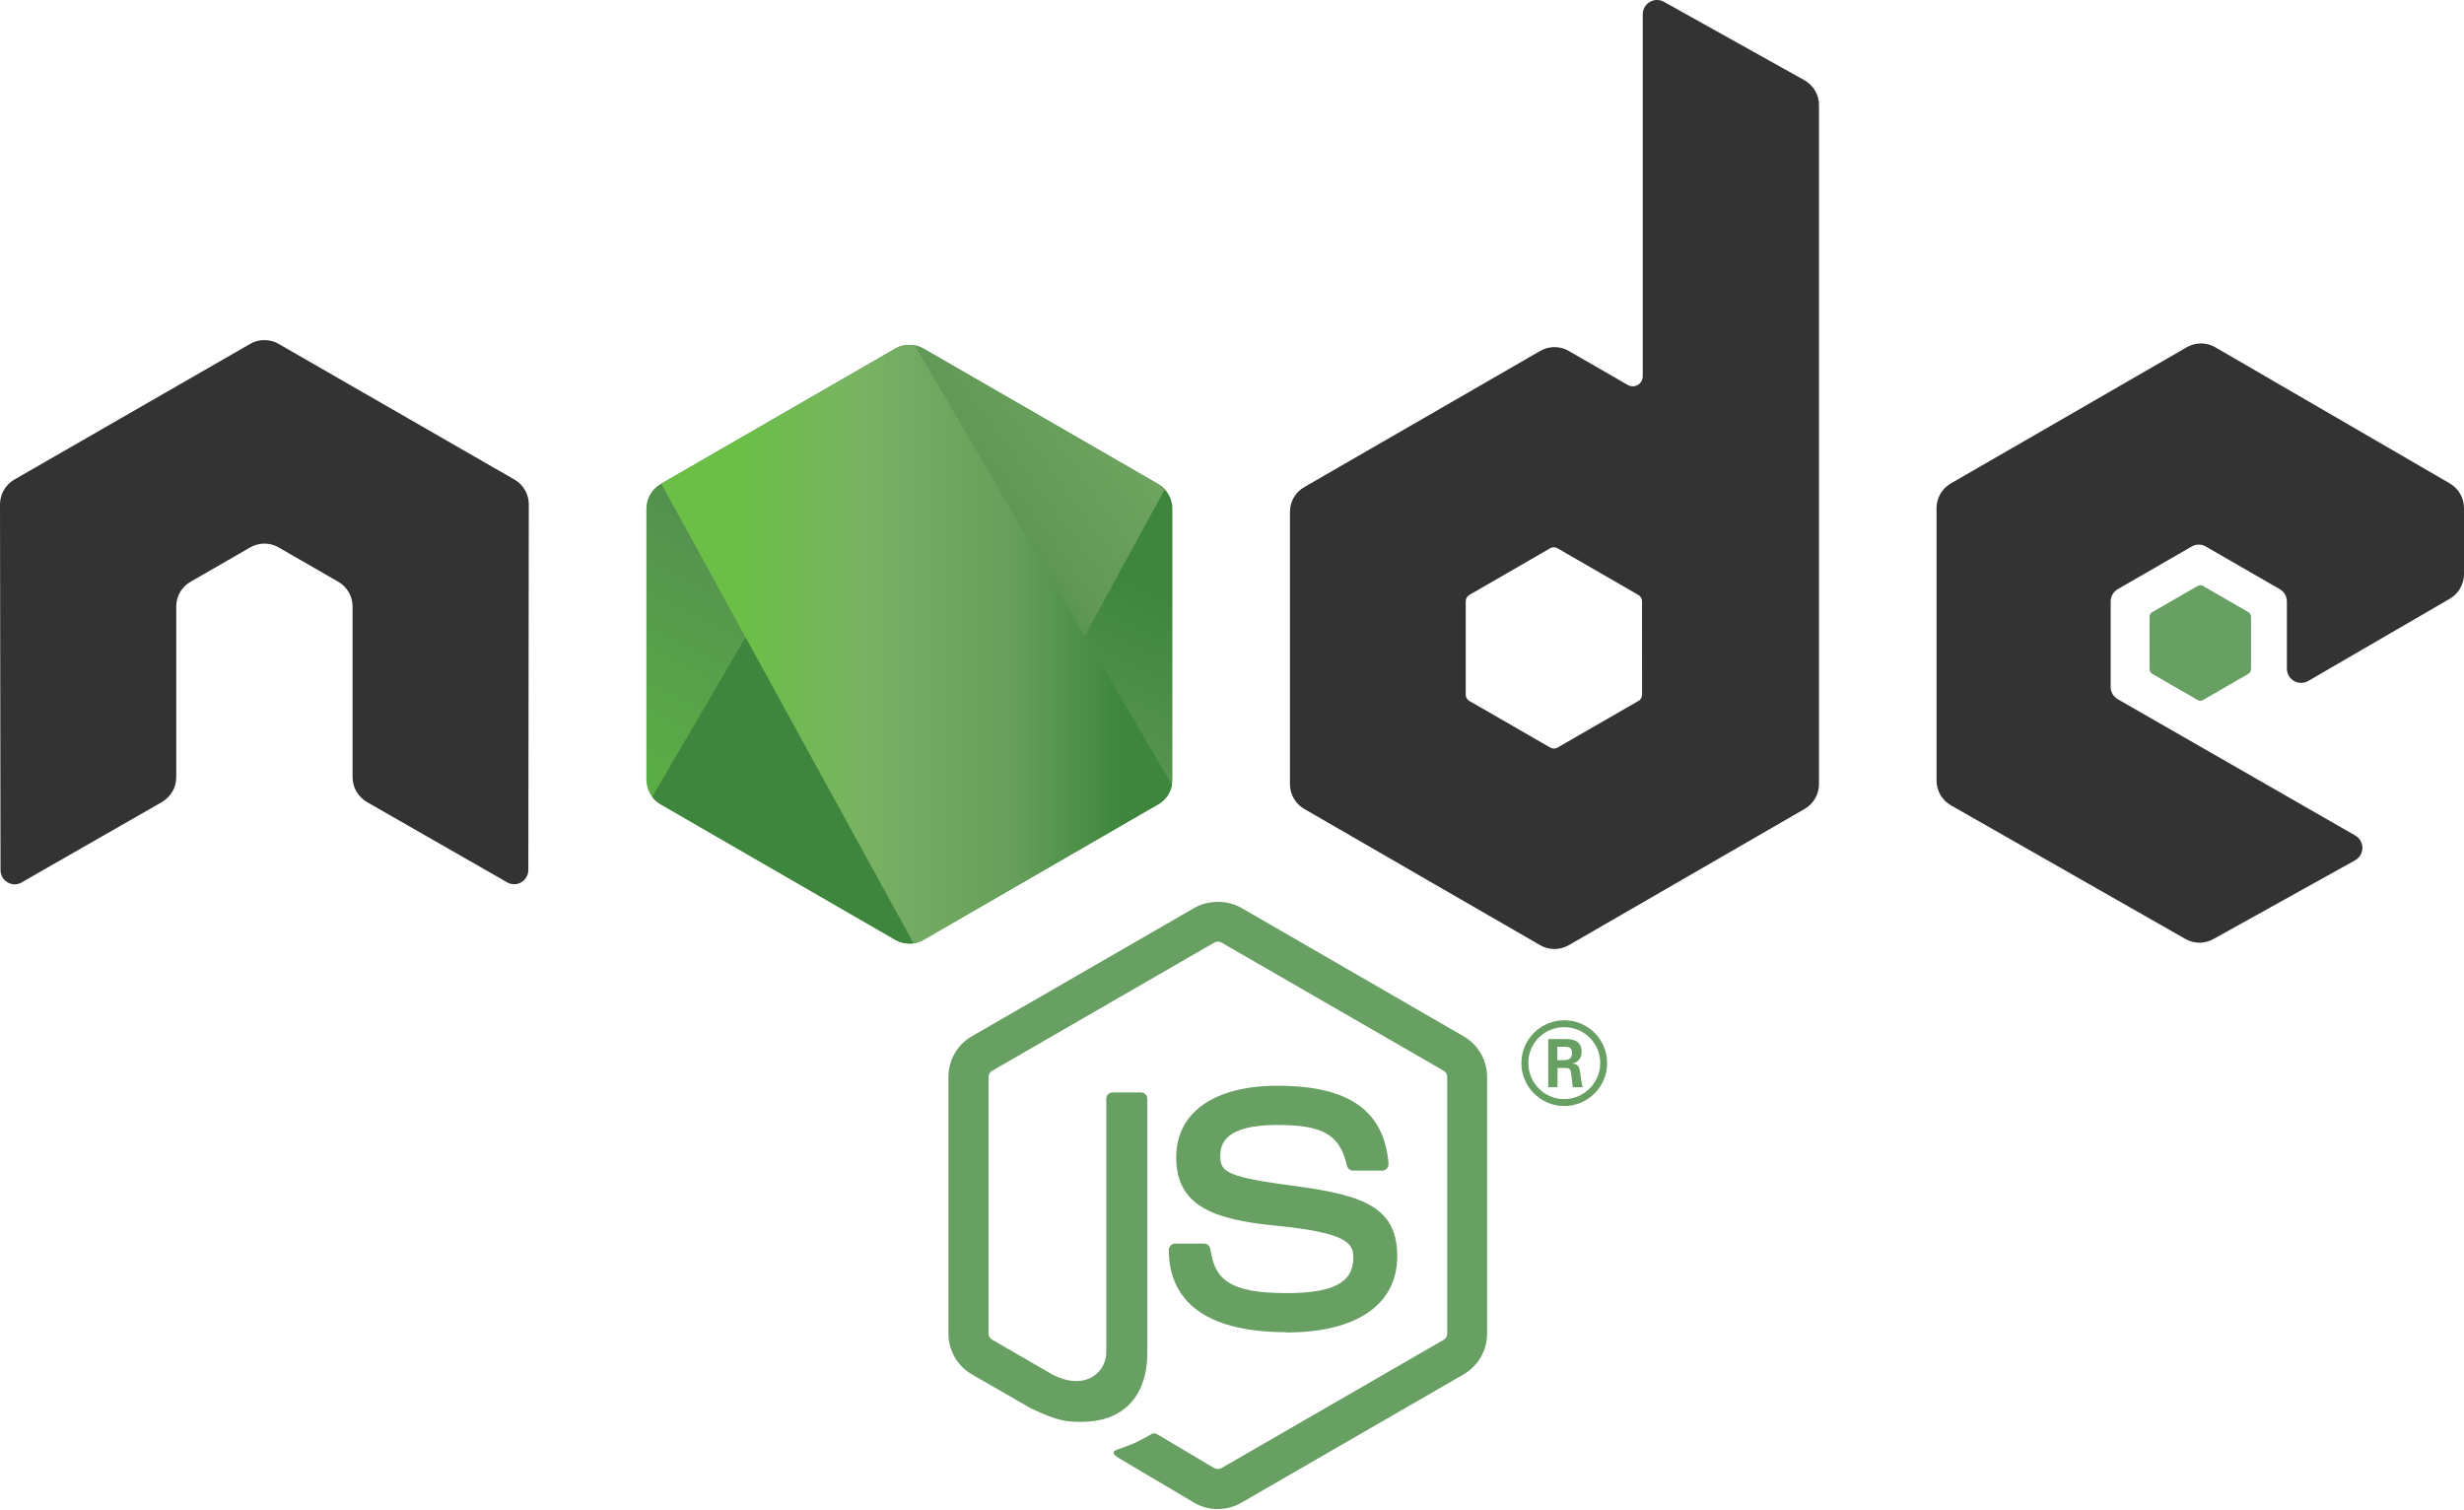
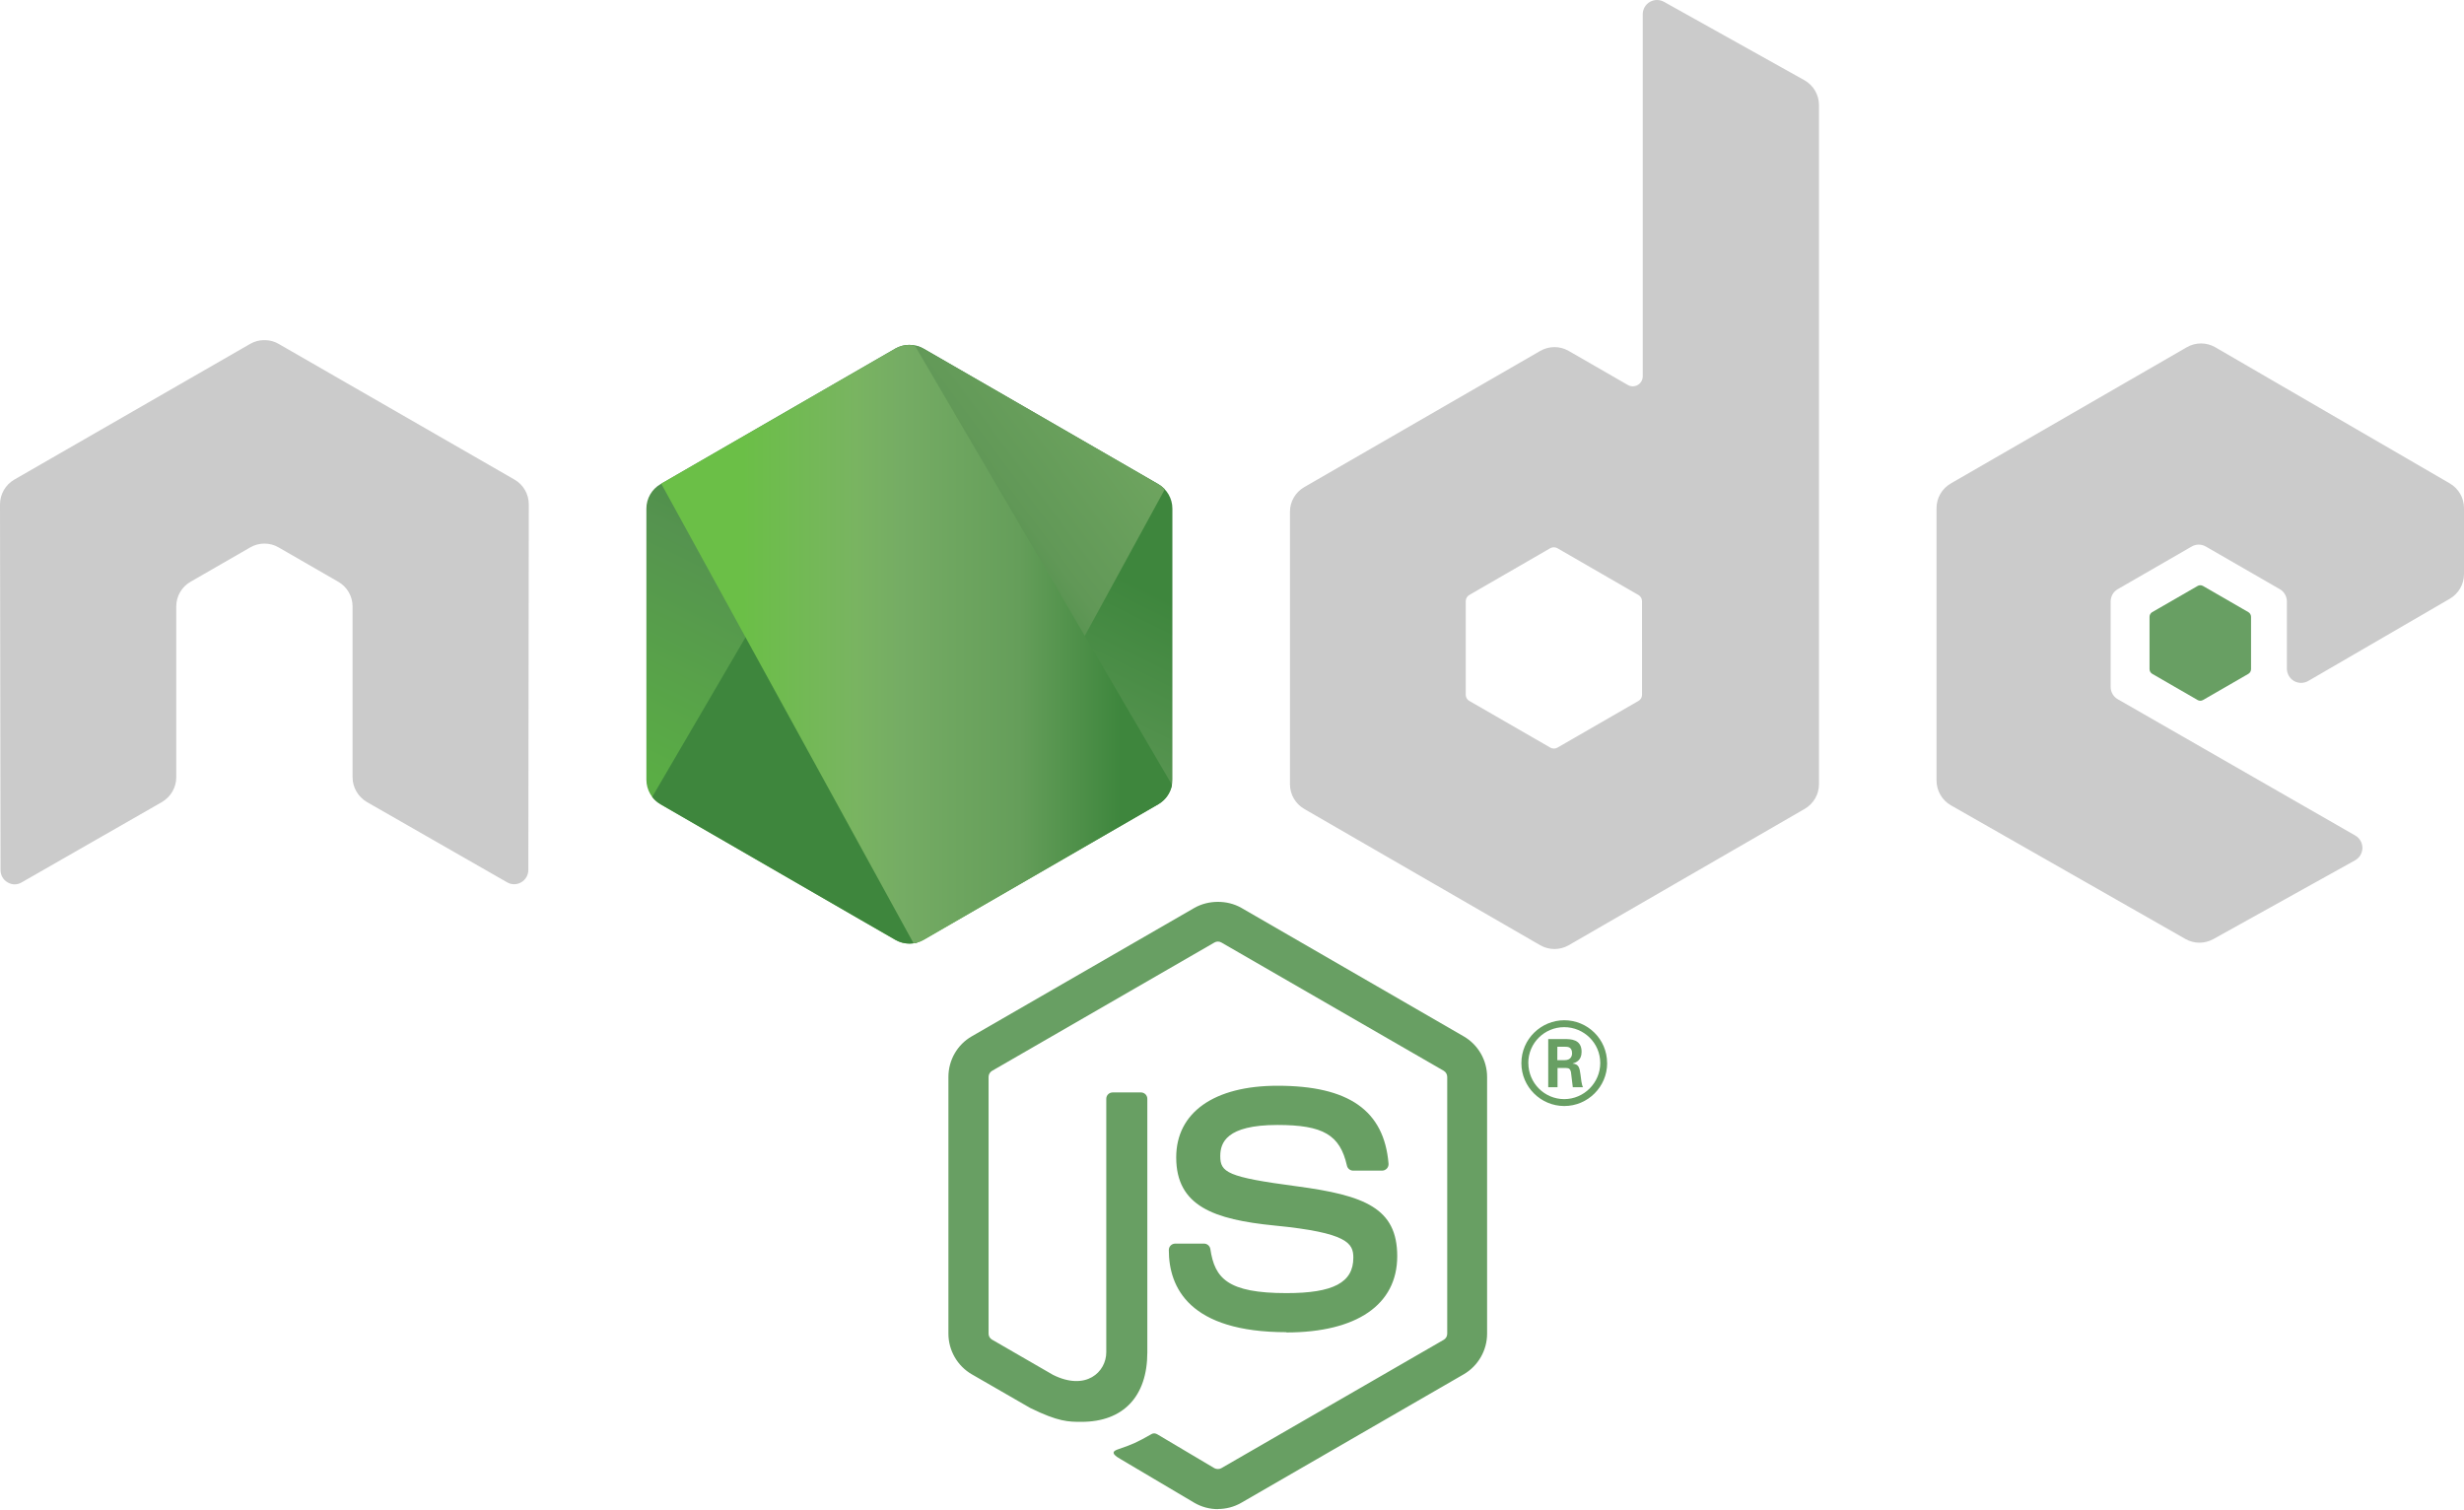
<svg xmlns="http://www.w3.org/2000/svg" width="589.827" height="361.238" version="1.2" viewBox="0 0 442.37 270.929">
  <defs>
    <clipPath id="a">
      <path d="M239.03 226.605l-42.13 24.317c-1.578.91-2.546 2.59-2.546 4.406v48.668c0 1.817.968 3.496 2.546 4.406l42.133 24.336c1.575.907 3.517.907 5.09 0l42.126-24.336c1.57-.91 2.54-2.59 2.54-4.406v-48.668c0-1.816-.97-3.496-2.55-4.406l-42.12-24.317c-.79-.453-1.67-.68-2.55-.68-.88 0-1.76.227-2.55.68" />
    </clipPath>
    <linearGradient id="b" x1="-.348" x2="1.251" gradientTransform="rotate(116.114 53.1 202.97) scale(86.48)" gradientUnits="userSpaceOnUse">
      <stop offset=".3" stop-color="#3E863D" />
      <stop offset=".5" stop-color="#55934F" />
      <stop offset=".8" stop-color="#5AAD45" />
    </linearGradient>
    <clipPath id="c">
      <path d="M195.398 307.086c.403.523.907.976 1.5 1.316l36.14 20.875 6.02 3.46c.9.52 1.926.74 2.934.665.336-.027.672-.09 1-.183l44.434-81.36c-.34-.37-.738-.68-1.184-.94l-27.586-15.93-14.582-8.39c-.414-.24-.863-.41-1.32-.53zm0 0" />
    </clipPath>
    <linearGradient id="d" x1="-.456" x2=".582" gradientTransform="rotate(-36.46 550.846 -214.337) scale(132.798)" gradientUnits="userSpaceOnUse">
      <stop offset=".57" stop-color="#3E863D" />
      <stop offset=".72" stop-color="#619857" />
      <stop offset="1" stop-color="#76AC64" />
    </linearGradient>
    <clipPath id="e">
      <path d="M241.066 225.953c-.707.07-1.398.29-2.035.652l-42.01 24.247 45.3 82.51c.63-.09 1.25-.3 1.81-.624l42.13-24.336c1.3-.754 2.19-2.03 2.46-3.476l-46.18-78.89c-.34-.067-.68-.102-1.03-.102-.14 0-.28.007-.42.02" />
    </clipPath>
    <linearGradient id="f" x1=".043" x2=".984" gradientTransform="translate(192.862 279.652) scale(97.417)" gradientUnits="userSpaceOnUse">
      <stop offset=".16" stop-color="#6BBF47" />
      <stop offset=".38" stop-color="#79B461" />
      <stop offset=".47" stop-color="#75AC64" />
      <stop offset=".7" stop-color="#659E5A" />
      <stop offset=".9" stop-color="#3E863D" />
    </linearGradient>
  </defs>
  <path fill="#689f63" d="M218.647 270.93c-1.46 0-2.91-.383-4.19-1.12l-13.337-7.896c-1.992-1.114-1.02-1.508-.363-1.735 2.656-.93 3.195-1.14 6.03-2.75.298-.17.688-.11.993.07l10.246 6.08c.37.2.895.2 1.238 0l39.95-23.06c.37-.21.61-.64.61-1.08v-46.1c0-.46-.24-.87-.618-1.1l-39.934-23.04c-.37-.22-.86-.22-1.23 0l-39.926 23.04c-.387.22-.633.65-.633 1.09v46.1c0 .44.24.86.62 1.07l10.94 6.32c5.94 2.97 9.57-.53 9.57-4.05v-45.5c0-.65.51-1.15 1.16-1.15h5.06c.63 0 1.15.5 1.15 1.15v45.52c0 7.92-4.32 12.47-11.83 12.47-2.31 0-4.13 0-9.21-2.5l-10.48-6.04c-2.59-1.5-4.19-4.3-4.19-7.29v-46.1c0-3 1.6-5.8 4.19-7.28l39.99-23.07c2.53-1.43 5.89-1.43 8.4 0l39.94 23.08c2.58 1.49 4.19 4.28 4.19 7.28v46.1c0 2.99-1.61 5.78-4.19 7.28l-39.94 23.07c-1.28.74-2.73 1.12-4.21 1.12" />
  <path fill="#689f63" d="M230.987 239.164c-17.48 0-21.145-8.024-21.145-14.754 0-.64.516-1.15 1.157-1.15h5.16c.57 0 1.05.415 1.14.978.78 5.258 3.1 7.91 13.67 7.91 8.42 0 12-1.902 12-6.367 0-2.57-1.02-4.48-14.1-5.76-10.94-1.08-17.7-3.49-17.7-12.24 0-8.06 6.8-12.86 18.19-12.86 12.79 0 19.13 4.44 19.93 13.98.03.33-.09.65-.31.89-.22.23-.53.37-.85.37h-5.19c-.54 0-1.01-.38-1.12-.9-1.25-5.53-4.27-7.3-12.48-7.3-9.19 0-10.26 3.2-10.26 5.6 0 2.91 1.26 3.76 13.66 5.4 12.28 1.63 18.11 3.93 18.11 12.56 0 8.7-7.26 13.69-19.92 13.69m48.66-48.89h1.34c1.1 0 1.31-.77 1.31-1.22 0-1.18-.81-1.18-1.26-1.18h-1.38zm-1.63-3.78h2.97c1.02 0 3.02 0 3.02 2.28 0 1.59-1.02 1.92-1.63 2.12 1.19.08 1.27.86 1.43 1.96.08.69.21 1.88.45 2.28h-1.83c-.05-.4-.33-2.6-.33-2.72-.12-.49-.29-.73-.9-.73h-1.51v3.46h-1.67zm-3.57 4.3c0 3.58 2.89 6.48 6.44 6.48 3.58 0 6.47-2.96 6.47-6.48 0-3.59-2.93-6.44-6.48-6.44-3.5 0-6.44 2.81-6.44 6.43m14.16.03c0 4.24-3.47 7.7-7.7 7.7-4.2 0-7.7-3.42-7.7-7.7 0-4.36 3.58-7.7 7.7-7.7 4.15 0 7.69 3.35 7.69 7.7" />
-   <path fill="#333" fill-rule="evenodd" d="M94.936 90.55c0-1.84-.97-3.53-2.558-4.445l-42.356-24.37c-.715-.42-1.516-.64-2.328-.67h-.438c-.812.03-1.613.25-2.34.67L2.562 86.105C.984 87.025 0 88.715 0 90.555l.093 65.64c0 .91.47 1.76 1.27 2.21.78.48 1.76.48 2.54 0l25.18-14.42c1.59-.946 2.56-2.618 2.56-4.44V108.88c0-1.83.97-3.52 2.555-4.43l10.72-6.174c.796-.46 1.67-.688 2.56-.688.876 0 1.77.226 2.544.687l10.715 6.172c1.586.91 2.56 2.6 2.56 4.43v30.663c0 1.82.983 3.5 2.565 4.44l25.164 14.41c.79.47 1.773.47 2.56 0 .776-.45 1.268-1.3 1.268-2.21zm199.868 34.176c0 .457-.243.88-.64 1.106l-14.548 8.386c-.395.227-.883.227-1.277 0l-14.55-8.386c-.4-.227-.64-.65-.64-1.106V107.93c0-.458.24-.88.63-1.11l14.54-8.4c.4-.23.89-.23 1.29 0l14.55 8.4c.4.23.64.652.64 1.11zM298.734.324c-.794-.442-1.76-.43-2.544.027-.78.46-1.262 1.3-1.262 2.21v65c0 .64-.34 1.23-.894 1.55-.55.32-1.235.32-1.79 0L281.634 63c-1.58-.914-3.526-.914-5.112 0l-42.37 24.453c-1.583.91-2.56 2.6-2.56 4.42v48.92c0 1.83.977 3.51 2.56 4.43l42.37 24.47c1.582.91 3.53.91 5.117 0l42.37-24.48c1.58-.92 2.56-2.6 2.56-4.43V18.863c0-1.856-1.01-3.563-2.63-4.47zm141.093 107.164c1.574-.914 2.543-2.602 2.543-4.422V91.21c0-1.824-.97-3.507-2.547-4.425l-42.1-24.44c-1.59-.92-3.54-.92-5.13 0l-42.36 24.45c-1.59.92-2.56 2.6-2.56 4.43v48.9c0 1.84.99 3.54 2.58 4.45l42.09 23.99c1.55.89 3.45.9 5.02.03l25.46-14.15c.8-.45 1.31-1.3 1.31-2.22 0-.92-.49-1.78-1.29-2.23l-42.62-24.46c-.8-.45-1.29-1.3-1.29-2.21v-15.34c0-.916.48-1.76 1.28-2.216l13.26-7.65c.79-.46 1.76-.46 2.55 0l13.27 7.65c.79.45 1.28 1.3 1.28 2.21v12.06c0 .91.49 1.76 1.28 2.22.79.45 1.77.45 2.56-.01zm0 0" />
+   <path fill="#cbcbcb" fill-rule="evenodd" d="M94.936 90.55c0-1.84-.97-3.53-2.558-4.445l-42.356-24.37c-.715-.42-1.516-.64-2.328-.67h-.438c-.812.03-1.613.25-2.34.67L2.562 86.105C.984 87.025 0 88.715 0 90.555l.093 65.64c0 .91.47 1.76 1.27 2.21.78.48 1.76.48 2.54 0l25.18-14.42c1.59-.946 2.56-2.618 2.56-4.44V108.88c0-1.83.97-3.52 2.555-4.43l10.72-6.174c.796-.46 1.67-.688 2.56-.688.876 0 1.77.226 2.544.687l10.715 6.172c1.586.91 2.56 2.6 2.56 4.43v30.663c0 1.82.983 3.5 2.565 4.44l25.164 14.41c.79.47 1.773.47 2.56 0 .776-.45 1.268-1.3 1.268-2.21zm199.868 34.176c0 .457-.243.88-.64 1.106l-14.548 8.386c-.395.227-.883.227-1.277 0l-14.55-8.386c-.4-.227-.64-.65-.64-1.106V107.93c0-.458.24-.88.63-1.11l14.54-8.4c.4-.23.89-.23 1.29 0l14.55 8.4c.4.23.64.652.64 1.11zM298.734.324c-.794-.442-1.76-.43-2.544.027-.78.46-1.262 1.3-1.262 2.21v65c0 .64-.34 1.23-.894 1.55-.55.32-1.235.32-1.79 0L281.634 63c-1.58-.914-3.526-.914-5.112 0l-42.37 24.453c-1.583.91-2.56 2.6-2.56 4.42v48.92c0 1.83.977 3.51 2.56 4.43l42.37 24.47c1.582.91 3.53.91 5.117 0l42.37-24.48c1.58-.92 2.56-2.6 2.56-4.43V18.863c0-1.856-1.01-3.563-2.63-4.47zm141.093 107.164c1.574-.914 2.543-2.602 2.543-4.422V91.21c0-1.824-.97-3.507-2.547-4.425l-42.1-24.44c-1.59-.92-3.54-.92-5.13 0l-42.36 24.45c-1.59.92-2.56 2.6-2.56 4.43v48.9c0 1.84.99 3.54 2.58 4.45l42.09 23.99c1.55.89 3.45.9 5.02.03l25.46-14.15c.8-.45 1.31-1.3 1.31-2.22 0-.92-.49-1.78-1.29-2.23l-42.62-24.46c-.8-.45-1.29-1.3-1.29-2.21v-15.34c0-.916.48-1.76 1.28-2.216l13.26-7.65c.79-.46 1.76-.46 2.55 0l13.27 7.65c.79.45 1.28 1.3 1.28 2.21v12.06c0 .91.49 1.76 1.28 2.22.79.45 1.77.45 2.56-.01zm0 0" />
  <path fill="#689f63" fill-rule="evenodd" d="M394.538 105.2c.3-.177.676-.177.98 0l8.13 4.69c.304.176.49.5.49.85v9.39c0 .35-.186.674-.49.85l-8.13 4.69c-.304.177-.68.177-.98 0l-8.125-4.69c-.31-.176-.5-.5-.5-.85v-9.39c0-.35.18-.674.49-.85zm0 0" />
  <g clip-path="url(#a)" transform="translate(-78.306 -164.016)">
    <path fill="url(#b)" d="M331.363 246.793l-118.715-58.19-60.87 124.174L270.49 370.97zm0 0" />
  </g>
  <g clip-path="url(#c)" transform="translate(-78.306 -164.016)">
    <path fill="url(#d)" d="M144.07 264.004l83.825 113.453 110.86-81.906-83.83-113.45zm0 0" />
  </g>
  <g clip-path="url(#e)" transform="translate(-78.306 -164.016)">
    <path fill="url(#f)" d="M197.02 225.934v107.43h91.683v-107.43zm0 0" />
  </g>
</svg>
